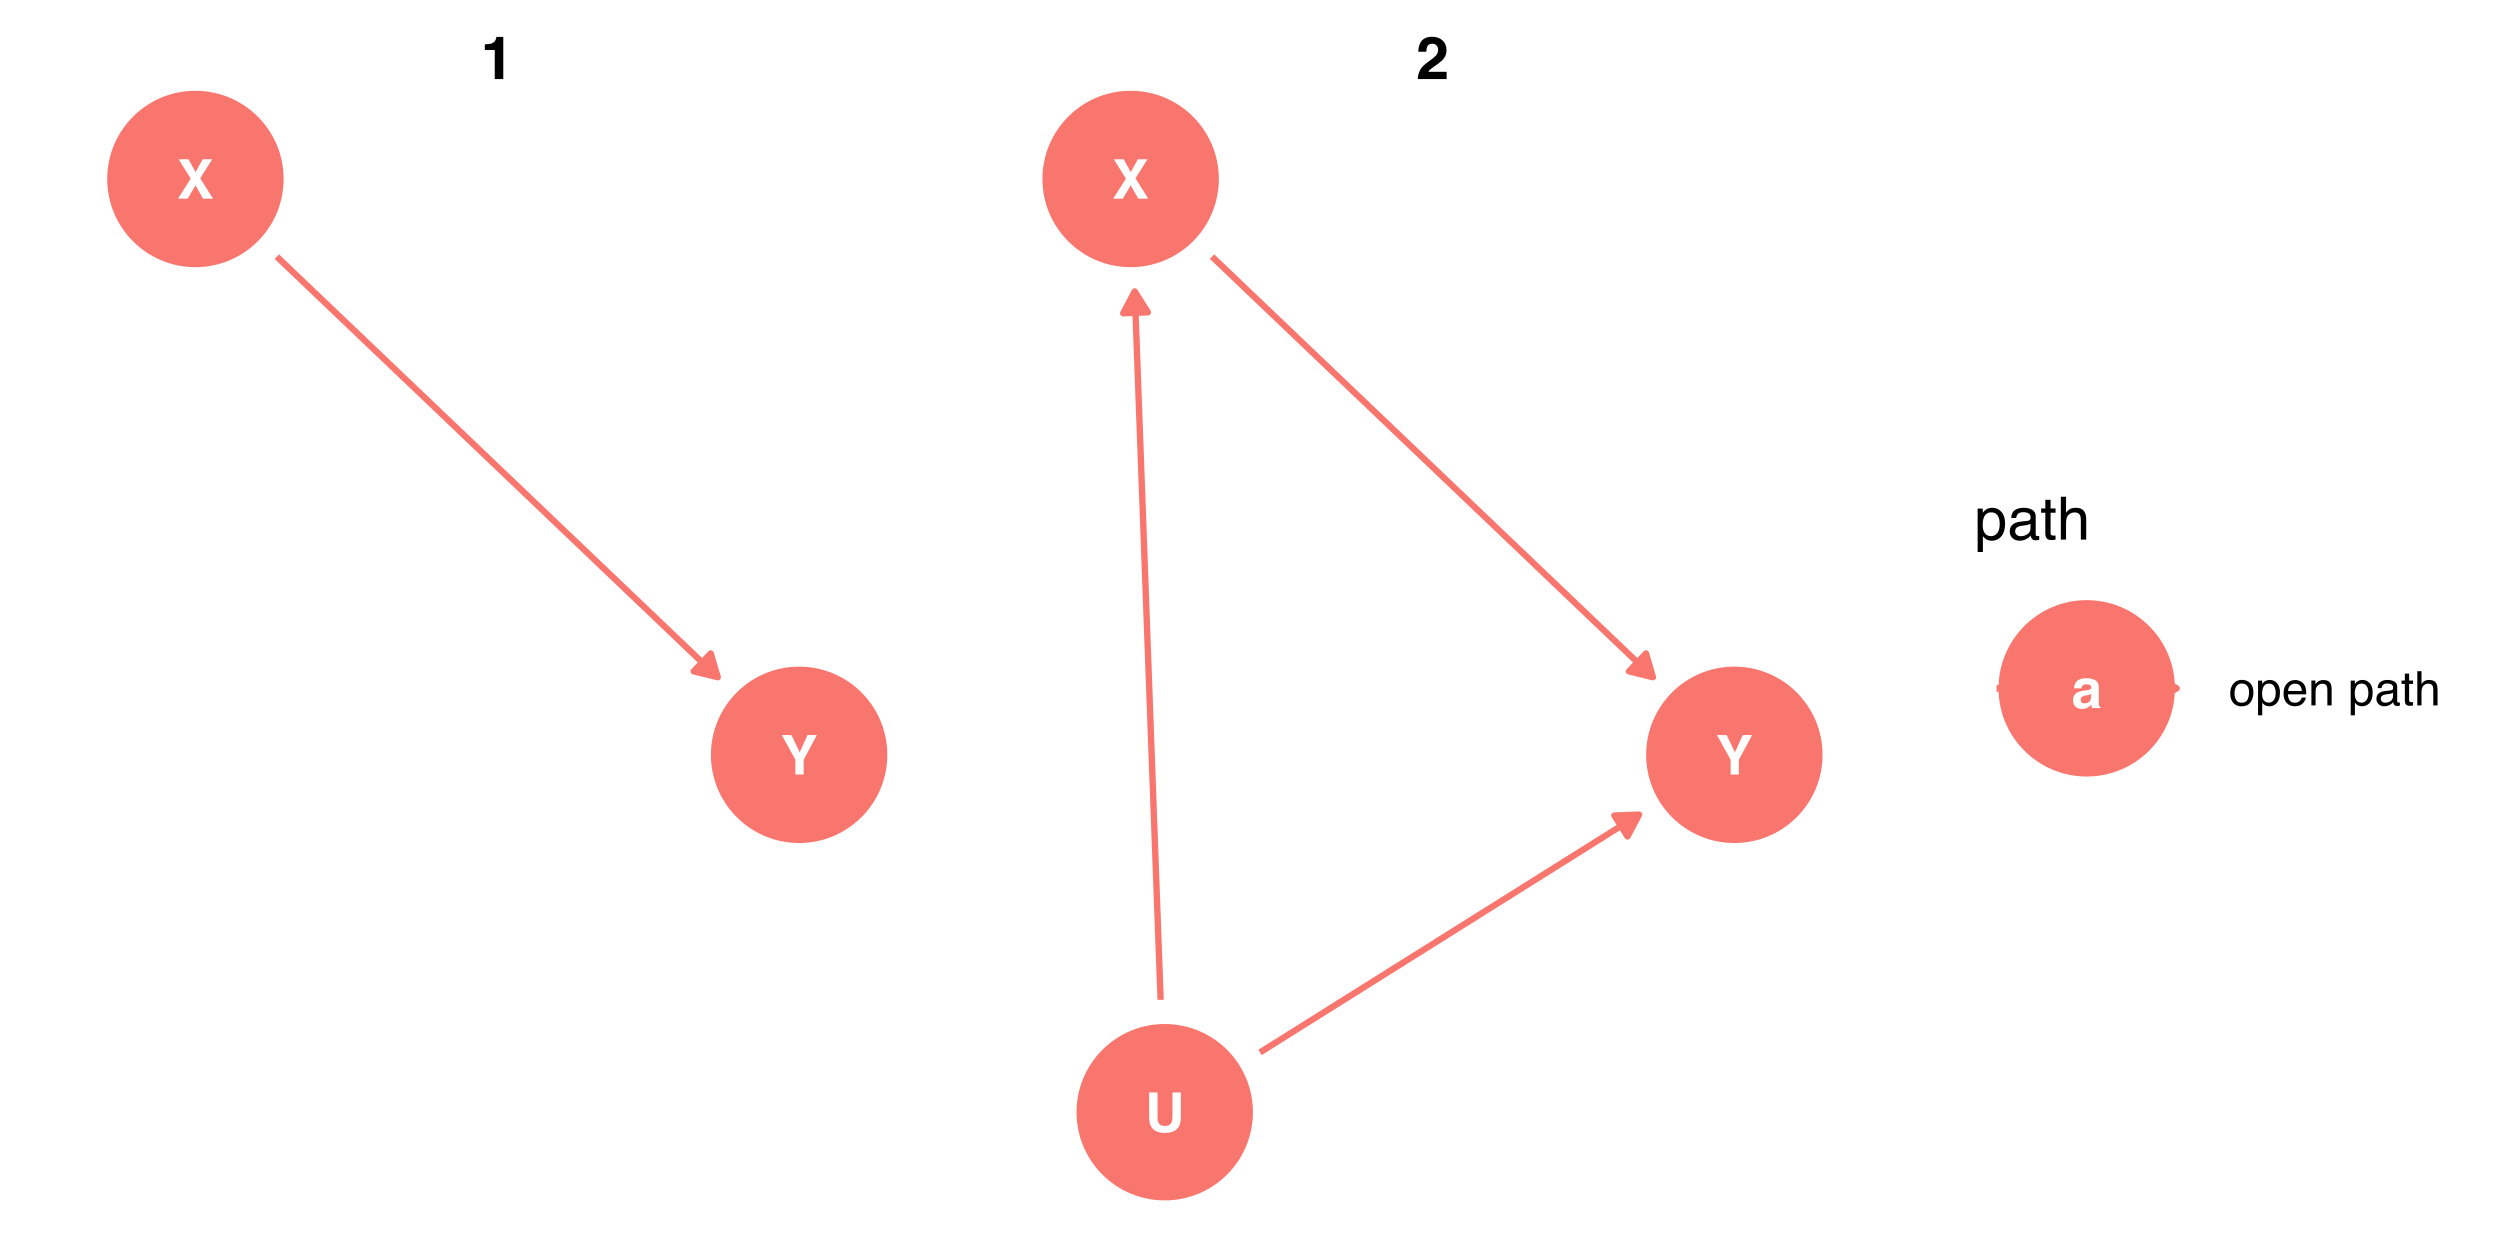
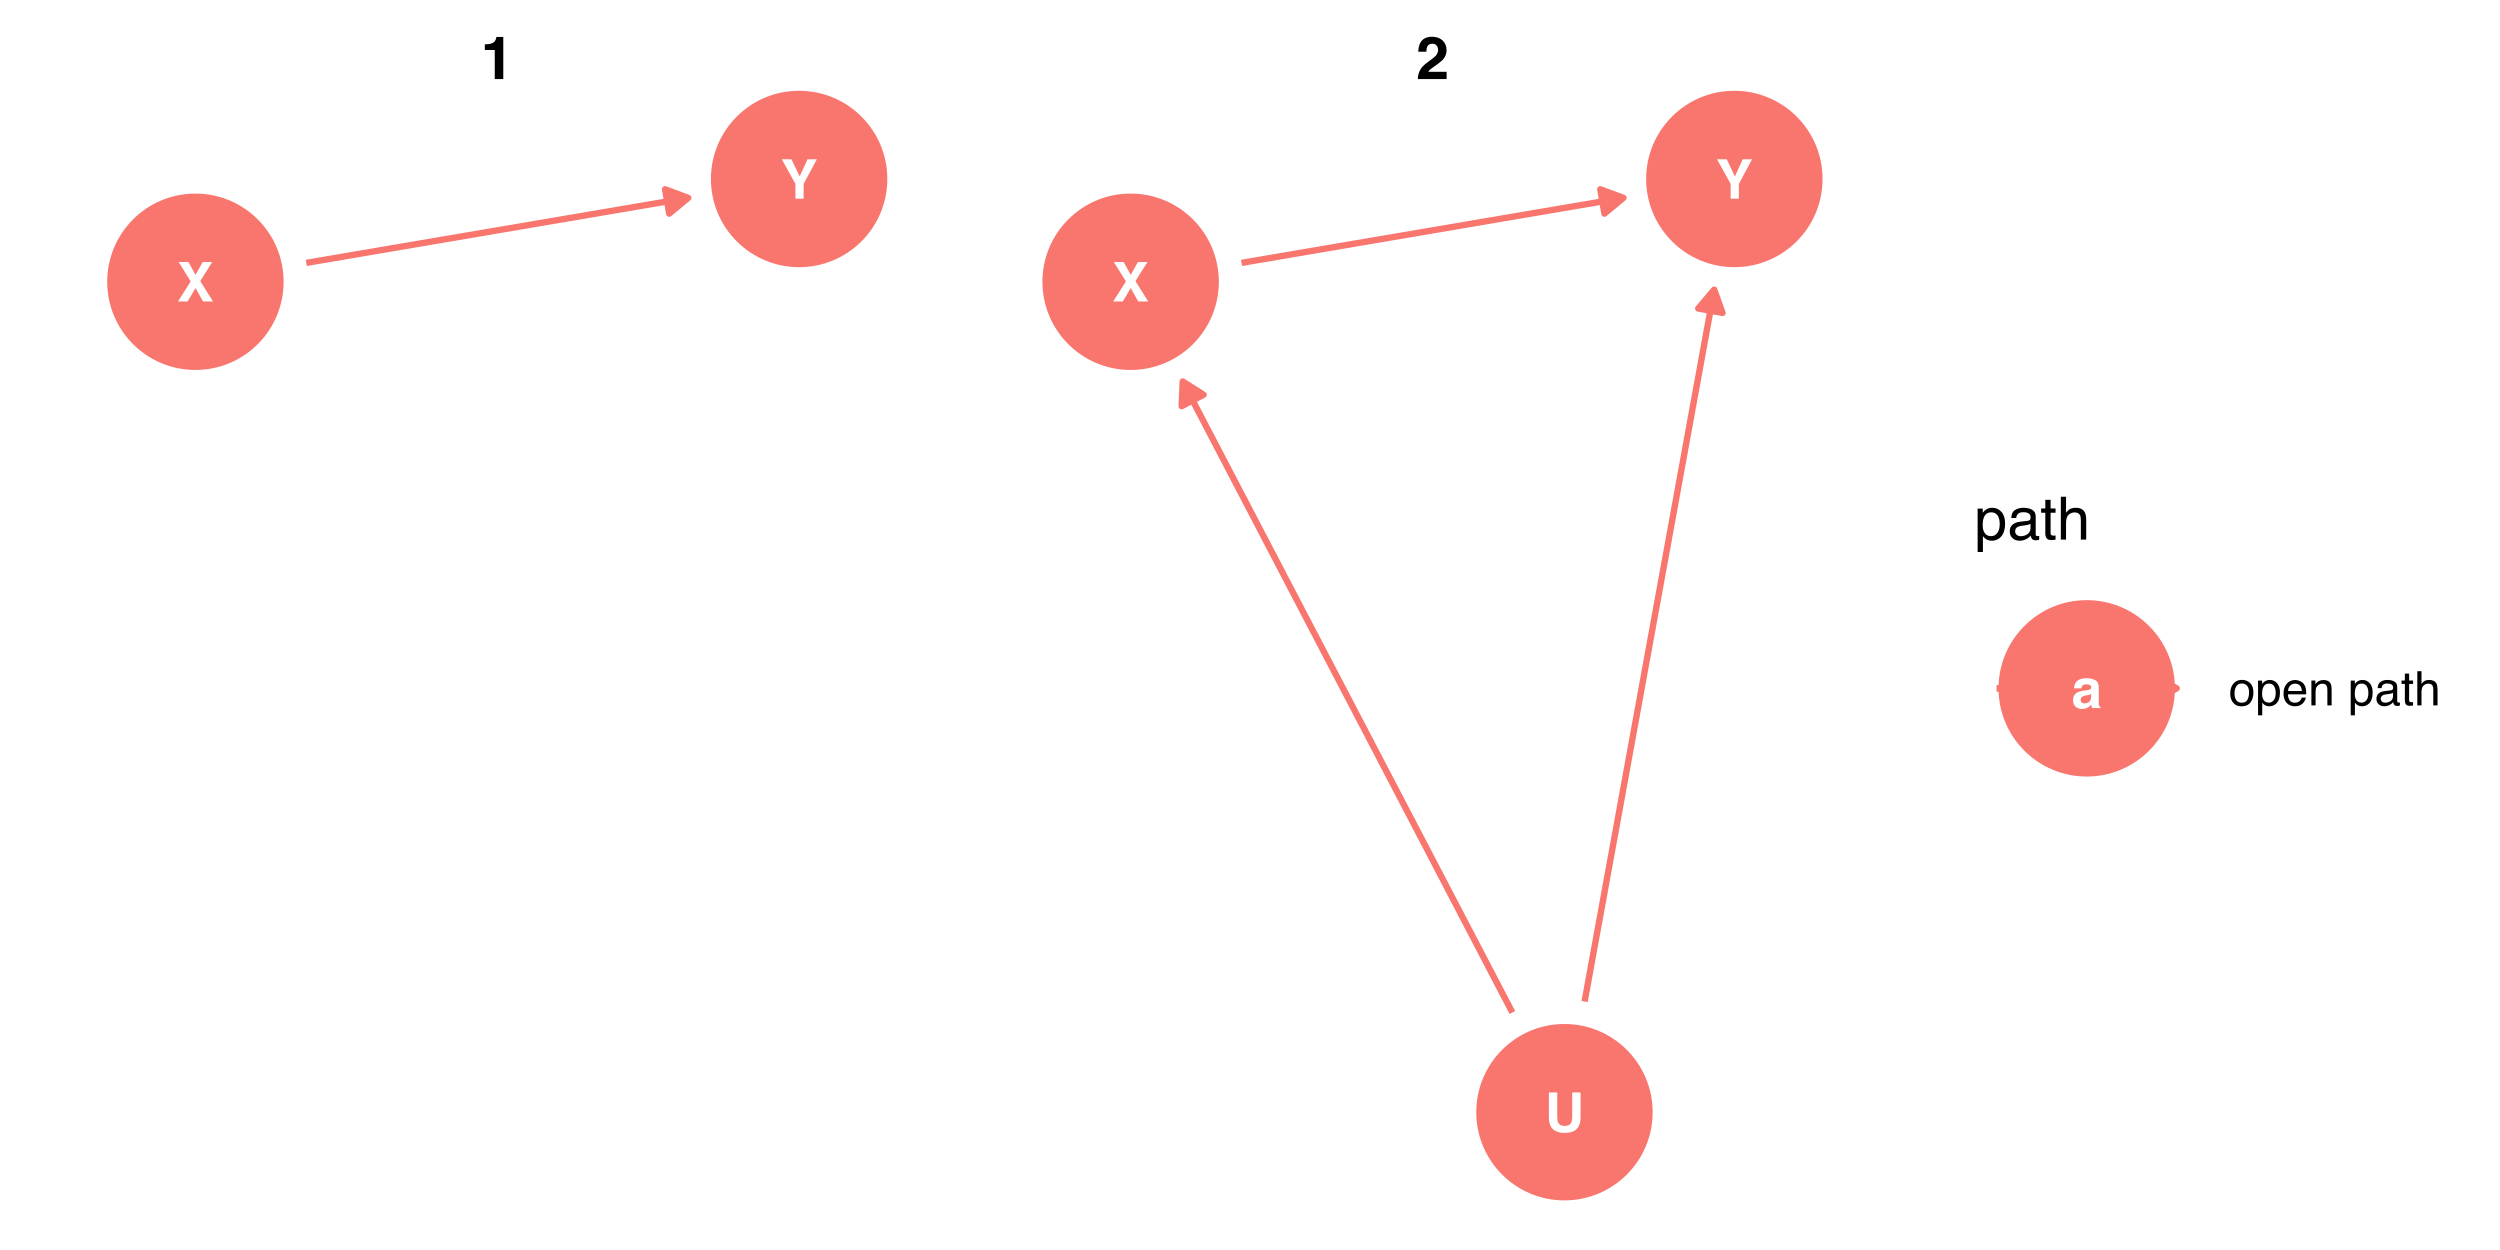
<svg xmlns="http://www.w3.org/2000/svg" xmlns:xlink="http://www.w3.org/1999/xlink" width="504pt" height="252pt" viewBox="0 0 504 252" version="1.1">
  <defs>
    <g>
      <symbol overflow="visible" id="glyph0-0">
        <path style="stroke:none;" d="M 0.828 -7.953 L 7.234 -7.953 L 7.234 0 L 0.828 0 Z M 6.234 -1 L 6.234 -6.953 L 1.828 -6.953 L 1.828 -1 Z M 6.234 -1 " />
      </symbol>
      <symbol overflow="visible" id="glyph0-1">
        <path style="stroke:none;" d="M 7.234 0 L 5.219 0 L 3.703 -2.703 L 2.109 0 L 0.172 0 L 2.734 -4.047 L 0.297 -7.953 L 2.281 -7.953 L 3.703 -5.359 L 5.156 -7.953 L 7.078 -7.953 L 4.656 -4.109 Z M 7.234 0 " />
      </symbol>
      <symbol overflow="visible" id="glyph0-2">
        <path style="stroke:none;" d="M 7.266 -7.953 L 4.594 -2.984 L 4.594 0 L 2.938 0 L 2.938 -2.984 L 0.188 -7.953 L 2.141 -7.953 L 3.797 -4.484 L 5.375 -7.953 Z M 7.266 -7.953 " />
      </symbol>
      <symbol overflow="visible" id="glyph0-3">
        <path style="stroke:none;" d="M 5.547 -3.062 L 5.547 -7.953 L 7.234 -7.953 L 7.234 -3.062 C 7.234 -2.219 7.102 -1.562 6.844 -1.094 C 6.352 -0.227 5.422 0.203 4.047 0.203 C 2.66 0.203 1.723 -0.227 1.234 -1.094 C 0.973 -1.562 0.844 -2.219 0.844 -3.062 L 0.844 -7.953 L 2.531 -7.953 L 2.531 -3.062 C 2.531 -2.52 2.594 -2.117 2.719 -1.859 C 2.926 -1.422 3.367 -1.203 4.047 -1.203 C 4.711 -1.203 5.145 -1.422 5.344 -1.859 C 5.477 -2.117 5.547 -2.52 5.547 -3.062 Z M 5.547 -3.062 " />
      </symbol>
      <symbol overflow="visible" id="glyph0-4">
        <path style="stroke:none;" d="M 0.938 -5.25 C 1.344 -5.758 2.039 -6.016 3.031 -6.016 C 3.676 -6.016 4.25 -5.891 4.75 -5.641 C 5.25 -5.379 5.5 -4.895 5.5 -4.188 L 5.5 -1.5 C 5.5 -1.312 5.5 -1.082 5.5 -0.812 C 5.52 -0.613 5.551 -0.477 5.594 -0.406 C 5.645 -0.332 5.723 -0.27 5.828 -0.219 L 5.828 0 L 4.156 0 C 4.102 -0.113 4.066 -0.223 4.047 -0.328 C 4.035 -0.43 4.023 -0.551 4.016 -0.688 C 3.797 -0.457 3.551 -0.266 3.281 -0.109 C 2.945 0.086 2.57 0.188 2.156 0.188 C 1.625 0.188 1.18 0.035 0.828 -0.266 C 0.484 -0.578 0.312 -1.008 0.312 -1.562 C 0.312 -2.289 0.594 -2.816 1.156 -3.141 C 1.457 -3.305 1.906 -3.43 2.5 -3.516 L 3.031 -3.578 C 3.312 -3.609 3.516 -3.656 3.641 -3.719 C 3.859 -3.801 3.969 -3.941 3.969 -4.141 C 3.969 -4.391 3.883 -4.555 3.719 -4.641 C 3.551 -4.734 3.305 -4.781 2.984 -4.781 C 2.617 -4.781 2.359 -4.691 2.203 -4.516 C 2.098 -4.379 2.023 -4.195 1.984 -3.969 L 0.5 -3.969 C 0.539 -4.488 0.688 -4.914 0.938 -5.25 Z M 2.078 -1.109 C 2.223 -0.992 2.398 -0.938 2.609 -0.938 C 2.941 -0.938 3.242 -1.031 3.516 -1.219 C 3.797 -1.414 3.941 -1.77 3.953 -2.281 L 3.953 -2.859 C 3.859 -2.797 3.758 -2.742 3.656 -2.703 C 3.562 -2.672 3.43 -2.641 3.266 -2.609 L 2.906 -2.547 C 2.582 -2.484 2.352 -2.41 2.219 -2.328 C 1.977 -2.191 1.859 -1.973 1.859 -1.672 C 1.859 -1.41 1.93 -1.223 2.078 -1.109 Z M 2.078 -1.109 " />
      </symbol>
      <symbol overflow="visible" id="glyph1-0">
        <path style="stroke:none;" d="M 0.906 -8.641 L 7.859 -8.641 L 7.859 0 L 0.906 0 Z M 6.781 -1.078 L 6.781 -7.562 L 1.984 -7.562 L 1.984 -1.078 Z M 6.781 -1.078 " />
      </symbol>
      <symbol overflow="visible" id="glyph1-1">
        <path style="stroke:none;" d="M 4.547 0 L 2.828 0 L 2.828 -5.859 L 0.828 -5.859 L 0.828 -7 C 1.359 -7.02 1.727 -7.055 1.938 -7.109 C 2.27 -7.18 2.547 -7.328 2.766 -7.547 C 2.91 -7.703 3.02 -7.906 3.094 -8.156 C 3.133 -8.312 3.156 -8.426 3.156 -8.5 L 4.547 -8.5 Z M 4.547 0 " />
      </symbol>
      <symbol overflow="visible" id="glyph1-2">
        <path style="stroke:none;" d="M 4.172 -6.766 C 3.973 -7.004 3.688 -7.125 3.312 -7.125 C 2.812 -7.125 2.469 -6.938 2.281 -6.562 C 2.176 -6.344 2.113 -5.992 2.094 -5.516 L 0.469 -5.516 C 0.5 -6.234 0.629 -6.816 0.859 -7.266 C 1.305 -8.109 2.098 -8.531 3.234 -8.531 C 4.129 -8.531 4.844 -8.281 5.375 -7.781 C 5.906 -7.289 6.172 -6.633 6.172 -5.812 C 6.172 -5.188 5.984 -4.629 5.609 -4.141 C 5.367 -3.816 4.969 -3.453 4.406 -3.047 L 3.734 -2.578 C 3.316 -2.285 3.031 -2.07 2.875 -1.938 C 2.719 -1.801 2.586 -1.645 2.484 -1.469 L 6.188 -1.469 L 6.188 0 L 0.375 0 C 0.395 -0.613 0.523 -1.172 0.766 -1.672 C 1.004 -2.234 1.566 -2.832 2.453 -3.469 C 3.223 -4.02 3.723 -4.414 3.953 -4.656 C 4.297 -5.02 4.469 -5.426 4.469 -5.875 C 4.469 -6.227 4.367 -6.523 4.172 -6.766 Z M 4.172 -6.766 " />
      </symbol>
      <symbol overflow="visible" id="glyph2-0">
        <path style="stroke:none;" d="M 0.391 0 L 0.391 -8.609 L 7.219 -8.609 L 7.219 0 Z M 6.141 -1.078 L 6.141 -7.531 L 1.469 -7.531 L 1.469 -1.078 Z M 6.141 -1.078 " />
      </symbol>
      <symbol overflow="visible" id="glyph2-1">
        <path style="stroke:none;" d="M 3.422 -0.703 C 3.91 -0.703 4.316 -0.91 4.641 -1.328 C 4.973 -1.742 5.141 -2.359 5.141 -3.172 C 5.141 -3.672 5.066 -4.102 4.922 -4.469 C 4.648 -5.156 4.148 -5.5 3.422 -5.5 C 2.691 -5.5 2.191 -5.133 1.922 -4.406 C 1.773 -4.02 1.703 -3.523 1.703 -2.922 C 1.703 -2.43 1.773 -2.02 1.922 -1.688 C 2.191 -1.031 2.691 -0.703 3.422 -0.703 Z M 0.688 -6.25 L 1.719 -6.25 L 1.719 -5.422 C 1.926 -5.703 2.156 -5.922 2.406 -6.078 C 2.758 -6.305 3.176 -6.422 3.656 -6.422 C 4.375 -6.422 4.977 -6.148 5.469 -5.609 C 5.969 -5.066 6.219 -4.289 6.219 -3.281 C 6.219 -1.906 5.859 -0.926 5.141 -0.344 C 4.691 0.031 4.164 0.219 3.562 0.219 C 3.094 0.219 2.695 0.113 2.375 -0.094 C 2.188 -0.219 1.977 -0.422 1.75 -0.703 L 1.75 2.5 L 0.688 2.5 Z M 0.688 -6.25 " />
      </symbol>
      <symbol overflow="visible" id="glyph2-2">
        <path style="stroke:none;" d="M 1.578 -1.672 C 1.578 -1.367 1.688 -1.129 1.906 -0.953 C 2.133 -0.773 2.398 -0.688 2.703 -0.688 C 3.078 -0.688 3.438 -0.77 3.781 -0.938 C 4.375 -1.227 4.672 -1.695 4.672 -2.344 L 4.672 -3.188 C 4.535 -3.113 4.363 -3.047 4.156 -2.984 C 3.957 -2.93 3.758 -2.895 3.562 -2.875 L 2.938 -2.797 C 2.551 -2.742 2.258 -2.66 2.062 -2.547 C 1.738 -2.367 1.578 -2.078 1.578 -1.672 Z M 4.141 -3.797 C 4.379 -3.828 4.539 -3.93 4.625 -4.109 C 4.664 -4.203 4.688 -4.336 4.688 -4.516 C 4.688 -4.867 4.555 -5.125 4.297 -5.281 C 4.047 -5.445 3.688 -5.531 3.219 -5.531 C 2.664 -5.531 2.273 -5.383 2.047 -5.094 C 1.91 -4.926 1.82 -4.68 1.781 -4.359 L 0.797 -4.359 C 0.816 -5.129 1.066 -5.664 1.547 -5.969 C 2.035 -6.27 2.598 -6.422 3.234 -6.422 C 3.973 -6.422 4.57 -6.281 5.031 -6 C 5.488 -5.719 5.719 -5.281 5.719 -4.688 L 5.719 -1.078 C 5.719 -0.973 5.738 -0.883 5.781 -0.812 C 5.832 -0.75 5.93 -0.719 6.078 -0.719 C 6.117 -0.719 6.164 -0.719 6.219 -0.719 C 6.281 -0.727 6.348 -0.738 6.422 -0.75 L 6.422 0.031 C 6.254 0.07 6.125 0.098 6.031 0.109 C 5.945 0.129 5.832 0.141 5.688 0.141 C 5.32 0.141 5.062 0.008 4.906 -0.25 C 4.812 -0.383 4.75 -0.578 4.719 -0.828 C 4.5 -0.547 4.188 -0.301 3.781 -0.094 C 3.383 0.113 2.945 0.219 2.469 0.219 C 1.883 0.219 1.406 0.039 1.031 -0.312 C 0.664 -0.664 0.484 -1.109 0.484 -1.641 C 0.484 -2.223 0.664 -2.676 1.031 -3 C 1.395 -3.32 1.867 -3.52 2.453 -3.594 Z M 3.266 -6.422 Z M 3.266 -6.422 " />
      </symbol>
      <symbol overflow="visible" id="glyph2-3">
        <path style="stroke:none;" d="M 0.984 -8.031 L 2.047 -8.031 L 2.047 -6.281 L 3.047 -6.281 L 3.047 -5.422 L 2.047 -5.422 L 2.047 -1.312 C 2.047 -1.094 2.125 -0.945 2.281 -0.875 C 2.352 -0.832 2.488 -0.812 2.688 -0.812 C 2.738 -0.812 2.789 -0.812 2.844 -0.812 C 2.906 -0.82 2.973 -0.828 3.047 -0.828 L 3.047 0 C 2.93 0.031 2.805 0.051 2.672 0.062 C 2.547 0.082 2.406 0.094 2.25 0.094 C 1.758 0.094 1.426 -0.031 1.25 -0.281 C 1.07 -0.531 0.984 -0.859 0.984 -1.266 L 0.984 -5.422 L 0.141 -5.422 L 0.141 -6.281 L 0.984 -6.281 Z M 0.984 -8.031 " />
      </symbol>
      <symbol overflow="visible" id="glyph2-4">
        <path style="stroke:none;" d="M 0.781 -8.641 L 1.828 -8.641 L 1.828 -5.422 C 2.078 -5.742 2.301 -5.969 2.5 -6.094 C 2.844 -6.312 3.27 -6.422 3.781 -6.422 C 4.688 -6.422 5.301 -6.102 5.625 -5.469 C 5.801 -5.125 5.891 -4.645 5.891 -4.031 L 5.891 0 L 4.812 0 L 4.812 -3.953 C 4.812 -4.41 4.75 -4.75 4.625 -4.969 C 4.438 -5.312 4.078 -5.484 3.547 -5.484 C 3.109 -5.484 2.711 -5.332 2.359 -5.031 C 2.004 -4.727 1.828 -4.16 1.828 -3.328 L 1.828 0 L 0.781 0 Z M 0.781 -8.641 " />
      </symbol>
      <symbol overflow="visible" id="glyph3-0">
        <path style="stroke:none;" d="M 0.312 0 L 0.312 -6.875 L 5.766 -6.875 L 5.766 0 Z M 4.906 -0.859 L 4.906 -6.016 L 1.172 -6.016 L 1.172 -0.859 Z M 4.906 -0.859 " />
      </symbol>
      <symbol overflow="visible" id="glyph3-1">
        <path style="stroke:none;" d="M 2.609 -0.547 C 3.172 -0.547 3.555 -0.754 3.766 -1.172 C 3.973 -1.598 4.078 -2.07 4.078 -2.594 C 4.078 -3.062 4 -3.441 3.844 -3.734 C 3.602 -4.191 3.195 -4.422 2.625 -4.422 C 2.102 -4.422 1.723 -4.223 1.484 -3.828 C 1.254 -3.441 1.141 -2.969 1.141 -2.406 C 1.141 -1.875 1.254 -1.43 1.484 -1.078 C 1.723 -0.723 2.098 -0.547 2.609 -0.547 Z M 2.641 -5.156 C 3.285 -5.156 3.832 -4.941 4.281 -4.516 C 4.727 -4.086 4.953 -3.453 4.953 -2.609 C 4.953 -1.805 4.754 -1.141 4.359 -0.609 C 3.961 -0.078 3.352 0.188 2.531 0.188 C 1.844 0.188 1.297 -0.047 0.891 -0.516 C 0.484 -0.984 0.281 -1.613 0.281 -2.406 C 0.281 -3.238 0.492 -3.906 0.922 -4.406 C 1.348 -4.906 1.922 -5.156 2.641 -5.156 Z M 2.609 -5.141 Z M 2.609 -5.141 " />
      </symbol>
      <symbol overflow="visible" id="glyph3-2">
        <path style="stroke:none;" d="M 2.734 -0.562 C 3.129 -0.562 3.457 -0.727 3.719 -1.062 C 3.977 -1.395 4.109 -1.883 4.109 -2.531 C 4.109 -2.938 4.051 -3.281 3.938 -3.562 C 3.719 -4.125 3.316 -4.406 2.734 -4.406 C 2.148 -4.406 1.75 -4.109 1.531 -3.516 C 1.414 -3.203 1.359 -2.805 1.359 -2.328 C 1.359 -1.941 1.414 -1.613 1.531 -1.344 C 1.75 -0.82 2.148 -0.562 2.734 -0.562 Z M 0.547 -5 L 1.375 -5 L 1.375 -4.328 C 1.539 -4.555 1.723 -4.734 1.922 -4.859 C 2.211 -5.047 2.547 -5.141 2.922 -5.141 C 3.492 -5.141 3.977 -4.922 4.375 -4.484 C 4.77 -4.047 4.969 -3.426 4.969 -2.625 C 4.969 -1.531 4.68 -0.75 4.109 -0.281 C 3.742 0.02 3.32 0.172 2.844 0.172 C 2.469 0.172 2.148 0.086 1.891 -0.078 C 1.742 -0.172 1.578 -0.332 1.391 -0.562 L 1.391 2 L 0.547 2 Z M 0.547 -5 " />
      </symbol>
      <symbol overflow="visible" id="glyph3-3">
        <path style="stroke:none;" d="M 2.703 -5.125 C 3.055 -5.125 3.398 -5.039 3.734 -4.875 C 4.078 -4.707 4.332 -4.492 4.5 -4.234 C 4.676 -3.973 4.789 -3.676 4.844 -3.344 C 4.895 -3.113 4.922 -2.742 4.922 -2.234 L 1.234 -2.234 C 1.254 -1.723 1.375 -1.312 1.594 -1 C 1.82 -0.695 2.172 -0.547 2.641 -0.547 C 3.086 -0.547 3.441 -0.691 3.703 -0.984 C 3.848 -1.148 3.953 -1.348 4.016 -1.578 L 4.844 -1.578 C 4.82 -1.391 4.75 -1.18 4.625 -0.953 C 4.508 -0.734 4.375 -0.551 4.219 -0.406 C 3.957 -0.156 3.641 0.016 3.266 0.109 C 3.055 0.148 2.828 0.172 2.578 0.172 C 1.953 0.172 1.422 -0.051 0.984 -0.5 C 0.555 -0.957 0.344 -1.594 0.344 -2.406 C 0.344 -3.219 0.562 -3.875 1 -4.375 C 1.438 -4.875 2.004 -5.125 2.703 -5.125 Z M 4.047 -2.906 C 4.016 -3.27 3.938 -3.562 3.812 -3.781 C 3.582 -4.188 3.195 -4.391 2.656 -4.391 C 2.27 -4.391 1.941 -4.25 1.672 -3.969 C 1.41 -3.695 1.273 -3.344 1.266 -2.906 Z M 2.625 -5.141 Z M 2.625 -5.141 " />
      </symbol>
      <symbol overflow="visible" id="glyph3-4">
        <path style="stroke:none;" d="M 0.625 -5.016 L 1.422 -5.016 L 1.422 -4.312 C 1.66 -4.602 1.91 -4.812 2.172 -4.938 C 2.441 -5.062 2.738 -5.125 3.062 -5.125 C 3.77 -5.125 4.25 -4.879 4.5 -4.391 C 4.633 -4.117 4.703 -3.727 4.703 -3.219 L 4.703 0 L 3.844 0 L 3.844 -3.156 C 3.844 -3.469 3.801 -3.719 3.719 -3.906 C 3.562 -4.219 3.289 -4.375 2.906 -4.375 C 2.695 -4.375 2.531 -4.352 2.406 -4.312 C 2.176 -4.238 1.973 -4.098 1.797 -3.891 C 1.66 -3.734 1.57 -3.566 1.531 -3.391 C 1.488 -3.211 1.469 -2.957 1.469 -2.625 L 1.469 0 L 0.625 0 Z M 2.594 -5.141 Z M 2.594 -5.141 " />
      </symbol>
      <symbol overflow="visible" id="glyph3-5">
        <path style="stroke:none;" d="" />
      </symbol>
      <symbol overflow="visible" id="glyph3-6">
        <path style="stroke:none;" d="M 1.266 -1.328 C 1.266 -1.086 1.352 -0.895 1.531 -0.75 C 1.707 -0.613 1.922 -0.547 2.172 -0.547 C 2.461 -0.547 2.75 -0.613 3.031 -0.75 C 3.5 -0.977 3.734 -1.352 3.734 -1.875 L 3.734 -2.547 C 3.629 -2.484 3.492 -2.43 3.328 -2.391 C 3.172 -2.348 3.016 -2.316 2.859 -2.297 L 2.344 -2.234 C 2.039 -2.191 1.812 -2.125 1.656 -2.031 C 1.395 -1.883 1.266 -1.648 1.266 -1.328 Z M 3.312 -3.047 C 3.5 -3.066 3.629 -3.145 3.703 -3.281 C 3.734 -3.352 3.75 -3.461 3.75 -3.609 C 3.75 -3.891 3.645 -4.094 3.438 -4.219 C 3.238 -4.352 2.945 -4.422 2.562 -4.422 C 2.125 -4.422 1.812 -4.305 1.625 -4.078 C 1.52 -3.941 1.453 -3.742 1.422 -3.484 L 0.641 -3.484 C 0.66 -4.098 0.863 -4.523 1.25 -4.766 C 1.633 -5.016 2.078 -5.141 2.578 -5.141 C 3.172 -5.141 3.656 -5.023 4.031 -4.797 C 4.395 -4.578 4.578 -4.227 4.578 -3.75 L 4.578 -0.859 C 4.578 -0.773 4.594 -0.707 4.625 -0.656 C 4.664 -0.602 4.742 -0.578 4.859 -0.578 C 4.891 -0.578 4.926 -0.578 4.969 -0.578 C 5.02 -0.578 5.07 -0.582 5.125 -0.594 L 5.125 0.016 C 5 0.055 4.898 0.082 4.828 0.094 C 4.766 0.102 4.672 0.109 4.547 0.109 C 4.254 0.109 4.047 0.004 3.922 -0.203 C 3.848 -0.305 3.797 -0.461 3.766 -0.672 C 3.598 -0.441 3.352 -0.242 3.031 -0.078 C 2.707 0.086 2.352 0.172 1.969 0.172 C 1.5 0.172 1.117 0.031 0.828 -0.25 C 0.535 -0.531 0.391 -0.883 0.391 -1.312 C 0.391 -1.781 0.531 -2.141 0.812 -2.391 C 1.102 -2.648 1.488 -2.812 1.969 -2.875 Z M 2.609 -5.141 Z M 2.609 -5.141 " />
      </symbol>
      <symbol overflow="visible" id="glyph3-7">
        <path style="stroke:none;" d="M 0.781 -6.422 L 1.641 -6.422 L 1.641 -5.016 L 2.438 -5.016 L 2.438 -4.328 L 1.641 -4.328 L 1.641 -1.047 C 1.641 -0.879 1.695 -0.766 1.812 -0.703 C 1.883 -0.672 1.992 -0.656 2.141 -0.656 C 2.18 -0.656 2.223 -0.656 2.266 -0.656 C 2.316 -0.656 2.375 -0.66 2.438 -0.672 L 2.438 0 C 2.344 0.031 2.242 0.051 2.141 0.062 C 2.035 0.07 1.922 0.078 1.797 0.078 C 1.398 0.078 1.129 -0.02 0.984 -0.219 C 0.848 -0.426 0.781 -0.688 0.781 -1 L 0.781 -4.328 L 0.109 -4.328 L 0.109 -5.016 L 0.781 -5.016 Z M 0.781 -6.422 " />
      </symbol>
      <symbol overflow="visible" id="glyph3-8">
        <path style="stroke:none;" d="M 0.625 -6.906 L 1.469 -6.906 L 1.469 -4.344 C 1.664 -4.594 1.844 -4.77 2 -4.875 C 2.27 -5.051 2.609 -5.141 3.016 -5.141 C 3.742 -5.141 4.238 -4.883 4.5 -4.375 C 4.633 -4.094 4.703 -3.707 4.703 -3.219 L 4.703 0 L 3.844 0 L 3.844 -3.156 C 3.844 -3.531 3.797 -3.801 3.703 -3.969 C 3.547 -4.25 3.258 -4.391 2.844 -4.391 C 2.488 -4.391 2.172 -4.266 1.891 -4.016 C 1.609 -3.773 1.469 -3.32 1.469 -2.656 L 1.469 0 L 0.625 0 Z M 0.625 -6.906 " />
      </symbol>
    </g>
  </defs>
  <g id="surface114">
    <rect x="0" y="0" width="504" height="252" style="fill:rgb(100%,100%,100%);fill-opacity:1;stroke:none;" />
-     <path style="fill:none;stroke-width:1.28;stroke-linecap:butt;stroke-linejoin:round;stroke:rgb(97.255%,46.275%,42.745%);stroke-opacity:1;stroke-miterlimit:1;" d="M 55.805 51.734 L 56.605 52.5 L 57.836 53.672 L 59.062 54.844 L 61.523 57.188 L 62.754 58.363 L 63.98 59.535 L 66.441 61.879 L 67.668 63.051 L 68.898 64.227 L 71.359 66.57 L 72.586 67.742 L 73.816 68.914 L 75.047 70.09 L 76.277 71.262 L 77.504 72.434 L 79.965 74.777 L 81.191 75.953 L 84.883 79.469 L 86.109 80.641 L 87.34 81.812 L 88.57 82.988 L 89.797 84.16 L 93.488 87.676 L 94.715 88.852 L 98.406 92.367 L 99.633 93.539 L 100.863 94.715 L 102.094 95.887 L 103.32 97.059 L 107.012 100.574 L 108.238 101.75 L 110.699 104.094 L 111.926 105.266 L 113.156 106.438 L 114.387 107.613 L 115.617 108.785 L 116.844 109.957 L 119.305 112.301 L 120.535 113.477 L 121.762 114.648 L 124.223 116.992 L 125.449 118.164 L 126.68 119.34 L 129.141 121.684 L 130.367 122.855 L 132.828 125.199 L 134.059 126.375 L 135.285 127.547 L 137.746 129.891 L 138.973 131.062 L 140.203 132.238 L 142.664 134.582 L 143.891 135.754 L 144.695 136.52 " />
-     <path style="fill-rule:nonzero;fill:rgb(97.255%,46.275%,42.745%);fill-opacity:1;stroke-width:1.28;stroke-linecap:butt;stroke-linejoin:round;stroke:rgb(97.255%,46.275%,42.745%);stroke-opacity:1;stroke-miterlimit:1;" d="M 139.852 135.344 L 144.695 136.52 L 143.289 131.738 Z M 139.852 135.344 " />
-     <path style="fill-rule:nonzero;fill:rgb(97.255%,46.275%,42.745%);fill-opacity:1;stroke-width:0.709;stroke-linecap:round;stroke-linejoin:round;stroke:rgb(97.255%,46.275%,42.745%);stroke-opacity:1;stroke-miterlimit:10;" d="M 56.82 36.082 C 56.82 45.707 49.02 53.508 39.395 53.508 C 29.77 53.508 21.969 45.707 21.969 36.082 C 21.969 26.457 29.77 18.656 39.395 18.656 C 49.02 18.656 56.82 26.457 56.82 36.082 " />
-     <path style="fill-rule:nonzero;fill:rgb(97.255%,46.275%,42.745%);fill-opacity:1;stroke-width:0.709;stroke-linecap:round;stroke-linejoin:round;stroke:rgb(97.255%,46.275%,42.745%);stroke-opacity:1;stroke-miterlimit:10;" d="M 178.527 152.172 C 178.527 161.797 170.727 169.598 161.102 169.598 C 151.48 169.598 143.676 161.797 143.676 152.172 C 143.676 142.547 151.48 134.746 161.102 134.746 C 170.727 134.746 178.527 142.547 178.527 152.172 " />
+     <path style="fill:none;stroke-width:1.28;stroke-linecap:butt;stroke-linejoin:round;stroke:rgb(97.255%,46.275%,42.745%);stroke-opacity:1;stroke-miterlimit:1;" d="M 61.75 53 L 62.754 52.828 L 63.98 52.617 L 65.211 52.41 L 66.441 52.199 L 67.668 51.992 L 68.898 51.781 L 70.129 51.574 L 71.359 51.363 L 72.586 51.152 L 73.816 50.945 L 75.047 50.734 L 76.277 50.527 L 77.504 50.316 L 78.734 50.105 L 79.965 49.898 L 81.191 49.688 L 82.422 49.48 L 84.883 49.059 L 86.109 48.852 L 87.34 48.641 L 88.57 48.434 L 89.797 48.223 L 91.027 48.016 L 93.488 47.594 L 94.715 47.387 L 95.945 47.176 L 97.176 46.969 L 98.406 46.758 L 99.633 46.547 L 100.863 46.34 L 102.094 46.129 L 103.32 45.922 L 104.551 45.711 L 105.781 45.504 L 107.012 45.293 L 108.238 45.082 L 109.469 44.875 L 110.699 44.664 L 111.926 44.457 L 114.387 44.035 L 115.617 43.828 L 116.844 43.617 L 118.074 43.41 L 120.535 42.988 L 121.762 42.781 L 122.992 42.57 L 124.223 42.363 L 125.449 42.152 L 126.68 41.945 L 129.141 41.523 L 130.367 41.316 L 131.598 41.105 L 132.828 40.898 L 134.059 40.688 L 135.285 40.477 L 136.516 40.27 L 137.746 40.059 L 138.746 39.891 " />
+     <path style="fill-rule:nonzero;fill:rgb(97.255%,46.275%,42.745%);fill-opacity:1;stroke-width:1.28;stroke-linecap:butt;stroke-linejoin:round;stroke:rgb(97.255%,46.275%,42.745%);stroke-opacity:1;stroke-miterlimit:1;" d="M 134.914 43.066 L 138.746 39.891 L 134.078 38.156 Z M 134.914 43.066 " />
+     <path style="fill-rule:nonzero;fill:rgb(97.255%,46.275%,42.745%);fill-opacity:1;stroke-width:0.709;stroke-linecap:round;stroke-linejoin:round;stroke:rgb(97.255%,46.275%,42.745%);stroke-opacity:1;stroke-miterlimit:10;" d="M 56.82 56.805 C 56.82 66.43 49.02 74.23 39.395 74.23 C 29.77 74.23 21.969 66.43 21.969 56.805 C 21.969 47.18 29.77 39.379 39.395 39.379 C 49.02 39.379 56.82 47.18 56.82 56.805 " />
+     <path style="fill-rule:nonzero;fill:rgb(97.255%,46.275%,42.745%);fill-opacity:1;stroke-width:0.709;stroke-linecap:round;stroke-linejoin:round;stroke:rgb(97.255%,46.275%,42.745%);stroke-opacity:1;stroke-miterlimit:10;" d="M 178.527 36.082 C 178.527 45.707 170.727 53.508 161.102 53.508 C 151.48 53.508 143.676 45.707 143.676 36.082 C 143.676 26.457 151.48 18.656 161.102 18.656 C 170.727 18.656 178.527 26.457 178.527 36.082 " />
    <g style="fill:rgb(100%,100%,100%);fill-opacity:1;">
-       <use xlink:href="#glyph0-1" x="35.711" y="40.055" />
+       <use xlink:href="#glyph0-1" x="35.711" y="60.777" />
    </g>
    <g style="fill:rgb(100%,100%,100%);fill-opacity:1;">
-       <use xlink:href="#glyph0-2" x="157.418" y="156.145" />
+       <use xlink:href="#glyph0-2" x="157.418" y="40.055" />
    </g>
-     <path style="fill:none;stroke-width:1.28;stroke-linecap:butt;stroke-linejoin:round;stroke:rgb(97.255%,46.275%,42.745%);stroke-opacity:1;stroke-miterlimit:1;" d="M 233.98 201.559 L 233.977 201.414 L 233.906 199.516 L 233.836 197.613 L 233.766 195.715 L 233.699 193.812 L 233.629 191.914 L 233.559 190.012 L 233.488 188.113 L 233.422 186.211 L 233.352 184.312 L 233.281 182.41 L 233.211 180.512 L 233.141 178.609 L 233.074 176.711 L 233.004 174.809 L 232.934 172.91 L 232.863 171.008 L 232.797 169.109 L 232.727 167.207 L 232.656 165.309 L 232.586 163.406 L 232.52 161.508 L 232.449 159.605 L 232.379 157.707 L 232.309 155.805 L 232.238 153.906 L 232.172 152.004 L 232.102 150.105 L 232.031 148.203 L 231.961 146.305 L 231.895 144.402 L 231.824 142.504 L 231.754 140.602 L 231.684 138.703 L 231.613 136.801 L 231.547 134.902 L 231.477 133 L 231.406 131.102 L 231.336 129.199 L 231.27 127.301 L 231.199 125.398 L 231.129 123.5 L 231.059 121.598 L 230.988 119.699 L 230.922 117.797 L 230.852 115.898 L 230.781 113.996 L 230.711 112.098 L 230.645 110.195 L 230.574 108.297 L 230.504 106.395 L 230.434 104.496 L 230.367 102.594 L 230.297 100.695 L 230.227 98.793 L 230.156 96.895 L 230.086 94.992 L 230.02 93.094 L 229.949 91.191 L 229.809 87.395 L 229.742 85.492 L 229.672 83.594 L 229.602 81.691 L 229.531 79.793 L 229.461 77.891 L 229.395 75.992 L 229.324 74.09 L 229.254 72.191 L 229.184 70.289 L 229.117 68.391 L 229.047 66.488 L 228.977 64.59 L 228.906 62.688 L 228.84 60.789 L 228.77 58.887 L 228.762 58.746 " />
-     <path style="fill-rule:nonzero;fill:rgb(97.255%,46.275%,42.745%);fill-opacity:1;stroke-width:1.28;stroke-linecap:butt;stroke-linejoin:round;stroke:rgb(97.255%,46.275%,42.745%);stroke-opacity:1;stroke-miterlimit:1;" d="M 231.41 62.965 L 228.762 58.746 L 226.434 63.145 Z M 231.41 62.965 " />
-     <path style="fill:none;stroke-width:1.28;stroke-linecap:butt;stroke-linejoin:round;stroke:rgb(97.255%,46.275%,42.745%);stroke-opacity:1;stroke-miterlimit:1;" d="M 254.02 212.168 L 254.527 211.848 L 255.688 211.121 L 256.848 210.391 L 260.328 208.211 L 261.488 207.48 L 263.809 206.027 L 264.969 205.297 L 267.289 203.844 L 268.449 203.113 L 269.609 202.387 L 270.766 201.66 L 271.926 200.93 L 275.406 198.75 L 276.566 198.02 L 278.887 196.566 L 280.047 195.836 L 282.367 194.383 L 283.527 193.652 L 285.848 192.199 L 287.008 191.469 L 290.488 189.289 L 291.648 188.559 L 292.809 187.832 L 293.965 187.105 L 295.125 186.375 L 297.445 184.922 L 298.605 184.191 L 300.926 182.738 L 302.086 182.008 L 305.566 179.828 L 306.727 179.098 L 309.047 177.645 L 310.207 176.914 L 312.527 175.461 L 313.688 174.73 L 316.008 173.277 L 317.164 172.547 L 320.645 170.367 L 321.805 169.637 L 324.125 168.184 L 325.285 167.453 L 327.605 166 L 328.766 165.27 L 329.926 164.543 L 330.438 164.223 " />
-     <path style="fill-rule:nonzero;fill:rgb(97.255%,46.275%,42.745%);fill-opacity:1;stroke-width:1.28;stroke-linecap:butt;stroke-linejoin:round;stroke:rgb(97.255%,46.275%,42.745%);stroke-opacity:1;stroke-miterlimit:1;" d="M 328.105 168.625 L 330.438 164.223 L 325.457 164.406 Z M 328.105 168.625 " />
-     <path style="fill:none;stroke-width:1.28;stroke-linecap:butt;stroke-linejoin:round;stroke:rgb(97.255%,46.275%,42.745%);stroke-opacity:1;stroke-miterlimit:1;" d="M 244.344 51.734 L 245.148 52.5 L 246.375 53.672 L 250.066 57.188 L 251.293 58.363 L 253.754 60.707 L 254.98 61.879 L 256.211 63.051 L 257.441 64.227 L 258.672 65.398 L 259.898 66.57 L 262.359 68.914 L 263.586 70.09 L 267.277 73.605 L 268.504 74.777 L 269.734 75.953 L 272.195 78.297 L 273.422 79.469 L 275.883 81.812 L 277.109 82.988 L 280.801 86.504 L 282.027 87.676 L 283.258 88.852 L 284.488 90.023 L 285.715 91.195 L 288.176 93.539 L 289.406 94.715 L 290.633 95.887 L 294.324 99.402 L 295.551 100.574 L 296.781 101.75 L 298.012 102.922 L 299.238 104.094 L 301.699 106.438 L 302.93 107.613 L 304.156 108.785 L 307.848 112.301 L 309.074 113.477 L 311.535 115.82 L 312.762 116.992 L 313.992 118.164 L 315.223 119.34 L 316.453 120.512 L 317.68 121.684 L 320.141 124.027 L 321.367 125.199 L 322.598 126.375 L 325.059 128.719 L 326.285 129.891 L 327.516 131.062 L 328.746 132.238 L 329.977 133.41 L 331.203 134.582 L 332.434 135.754 L 333.234 136.52 " />
-     <path style="fill-rule:nonzero;fill:rgb(97.255%,46.275%,42.745%);fill-opacity:1;stroke-width:1.28;stroke-linecap:butt;stroke-linejoin:round;stroke:rgb(97.255%,46.275%,42.745%);stroke-opacity:1;stroke-miterlimit:1;" d="M 328.395 135.344 L 333.234 136.52 L 331.832 131.738 Z M 328.395 135.344 " />
-     <path style="fill-rule:nonzero;fill:rgb(97.255%,46.275%,42.745%);fill-opacity:1;stroke-width:0.709;stroke-linecap:round;stroke-linejoin:round;stroke:rgb(97.255%,46.275%,42.745%);stroke-opacity:1;stroke-miterlimit:10;" d="M 252.234 224.219 C 252.234 233.844 244.434 241.645 234.809 241.645 C 225.184 241.645 217.383 233.844 217.383 224.219 C 217.383 214.598 225.184 206.793 234.809 206.793 C 244.434 206.793 252.234 214.598 252.234 224.219 " />
-     <path style="fill-rule:nonzero;fill:rgb(97.255%,46.275%,42.745%);fill-opacity:1;stroke-width:0.709;stroke-linecap:round;stroke-linejoin:round;stroke:rgb(97.255%,46.275%,42.745%);stroke-opacity:1;stroke-miterlimit:10;" d="M 367.07 152.172 C 367.07 161.797 359.27 169.598 349.645 169.598 C 340.02 169.598 332.219 161.797 332.219 152.172 C 332.219 142.547 340.02 134.746 349.645 134.746 C 359.27 134.746 367.07 142.547 367.07 152.172 " />
-     <path style="fill-rule:nonzero;fill:rgb(97.255%,46.275%,42.745%);fill-opacity:1;stroke-width:0.709;stroke-linecap:round;stroke-linejoin:round;stroke:rgb(97.255%,46.275%,42.745%);stroke-opacity:1;stroke-miterlimit:10;" d="M 245.363 36.082 C 245.363 45.707 237.559 53.508 227.934 53.508 C 218.312 53.508 210.508 45.707 210.508 36.082 C 210.508 26.457 218.312 18.656 227.934 18.656 C 237.559 18.656 245.363 26.457 245.363 36.082 " />
+     <path style="fill:none;stroke-width:1.28;stroke-linecap:butt;stroke-linejoin:round;stroke:rgb(97.255%,46.275%,42.745%);stroke-opacity:1;stroke-miterlimit:1;" d="M 304.895 204.121 L 304.793 203.926 L 303.91 202.234 L 303.027 200.547 L 302.141 198.855 L 297.727 190.398 L 296.84 188.707 L 294.191 183.633 L 293.309 181.945 L 291.543 178.562 L 290.656 176.871 L 286.242 168.414 L 285.355 166.723 L 284.473 165.031 L 283.59 163.344 L 280.059 156.578 L 279.172 154.887 L 274.758 146.43 L 273.871 144.742 L 268.574 134.594 L 267.688 132.902 L 265.039 127.828 L 264.156 126.141 L 263.273 124.449 L 262.387 122.758 L 257.09 112.609 L 256.203 110.918 L 255.32 109.227 L 254.438 107.539 L 251.789 102.465 L 250.902 100.773 L 245.605 90.625 L 244.719 88.938 L 240.305 80.48 L 239.418 78.789 L 238.535 77.098 L 238.438 76.906 " />
+     <path style="fill-rule:nonzero;fill:rgb(97.255%,46.275%,42.745%);fill-opacity:1;stroke-width:1.28;stroke-linecap:butt;stroke-linejoin:round;stroke:rgb(97.255%,46.275%,42.745%);stroke-opacity:1;stroke-miterlimit:1;" d="M 242.641 79.574 L 238.438 76.906 L 238.227 81.883 Z M 242.641 79.574 " />
+     <path style="fill:none;stroke-width:1.28;stroke-linecap:butt;stroke-linejoin:round;stroke:rgb(97.255%,46.275%,42.745%);stroke-opacity:1;stroke-miterlimit:1;" d="M 319.453 201.91 L 319.543 201.414 L 319.891 199.516 L 320.238 197.613 L 320.582 195.715 L 320.93 193.812 L 321.273 191.914 L 321.621 190.012 L 321.965 188.113 L 322.312 186.211 L 322.66 184.312 L 323.004 182.41 L 323.352 180.512 L 323.695 178.609 L 324.043 176.711 L 324.387 174.809 L 324.734 172.91 L 325.082 171.008 L 325.426 169.109 L 325.773 167.207 L 326.117 165.309 L 326.465 163.406 L 326.809 161.508 L 327.156 159.605 L 327.504 157.707 L 327.848 155.805 L 328.195 153.906 L 328.539 152.004 L 328.887 150.105 L 329.23 148.203 L 329.578 146.305 L 329.926 144.402 L 330.27 142.504 L 330.617 140.602 L 330.961 138.703 L 331.309 136.801 L 331.652 134.902 L 332 133 L 332.348 131.102 L 332.691 129.199 L 333.039 127.301 L 333.383 125.398 L 333.73 123.5 L 334.074 121.598 L 334.422 119.699 L 334.77 117.797 L 335.113 115.898 L 335.461 113.996 L 335.805 112.098 L 336.152 110.195 L 336.496 108.297 L 336.844 106.395 L 337.191 104.496 L 337.535 102.594 L 337.883 100.695 L 338.227 98.793 L 338.574 96.895 L 338.918 94.992 L 339.266 93.094 L 339.613 91.191 L 339.957 89.293 L 340.305 87.395 L 340.648 85.492 L 340.996 83.594 L 341.34 81.691 L 341.688 79.793 L 342.035 77.891 L 342.379 75.992 L 342.727 74.09 L 343.07 72.191 L 343.418 70.289 L 343.762 68.391 L 344.109 66.488 L 344.457 64.59 L 344.801 62.688 L 345.148 60.789 L 345.492 58.887 L 345.582 58.395 " />
+     <path style="fill-rule:nonzero;fill:rgb(97.255%,46.275%,42.745%);fill-opacity:1;stroke-width:1.28;stroke-linecap:butt;stroke-linejoin:round;stroke:rgb(97.255%,46.275%,42.745%);stroke-opacity:1;stroke-miterlimit:1;" d="M 347.262 63.082 L 345.582 58.395 L 342.359 62.191 Z M 347.262 63.082 " />
+     <path style="fill:none;stroke-width:1.28;stroke-linecap:butt;stroke-linejoin:round;stroke:rgb(97.255%,46.275%,42.745%);stroke-opacity:1;stroke-miterlimit:1;" d="M 250.289 53 L 251.293 52.828 L 252.523 52.617 L 253.754 52.41 L 254.98 52.199 L 256.211 51.992 L 257.441 51.781 L 258.672 51.574 L 259.898 51.363 L 261.129 51.152 L 262.359 50.945 L 263.586 50.734 L 264.816 50.527 L 267.277 50.105 L 268.504 49.898 L 269.734 49.688 L 270.965 49.48 L 272.195 49.27 L 273.422 49.059 L 274.652 48.852 L 275.883 48.641 L 277.109 48.434 L 278.34 48.223 L 279.57 48.016 L 280.801 47.805 L 282.027 47.594 L 283.258 47.387 L 284.488 47.176 L 285.715 46.969 L 288.176 46.547 L 289.406 46.34 L 290.633 46.129 L 291.863 45.922 L 293.094 45.711 L 294.324 45.504 L 295.551 45.293 L 296.781 45.082 L 298.012 44.875 L 299.238 44.664 L 300.469 44.457 L 302.93 44.035 L 304.156 43.828 L 305.387 43.617 L 306.617 43.41 L 307.848 43.199 L 309.074 42.988 L 310.305 42.781 L 311.535 42.57 L 312.762 42.363 L 313.992 42.152 L 315.223 41.945 L 316.453 41.734 L 317.68 41.523 L 318.91 41.316 L 320.141 41.105 L 321.367 40.898 L 323.828 40.477 L 325.059 40.27 L 326.285 40.059 L 327.289 39.891 " />
+     <path style="fill-rule:nonzero;fill:rgb(97.255%,46.275%,42.745%);fill-opacity:1;stroke-width:1.28;stroke-linecap:butt;stroke-linejoin:round;stroke:rgb(97.255%,46.275%,42.745%);stroke-opacity:1;stroke-miterlimit:1;" d="M 323.453 43.066 L 327.289 39.891 L 322.617 38.156 Z M 323.453 43.066 " />
+     <path style="fill-rule:nonzero;fill:rgb(97.255%,46.275%,42.745%);fill-opacity:1;stroke-width:0.709;stroke-linecap:round;stroke-linejoin:round;stroke:rgb(97.255%,46.275%,42.745%);stroke-opacity:1;stroke-miterlimit:10;" d="M 332.82 224.219 C 332.82 233.844 325.016 241.645 315.395 241.645 C 305.77 241.645 297.969 233.844 297.969 224.219 C 297.969 214.598 305.77 206.793 315.395 206.793 C 325.016 206.793 332.82 214.598 332.82 224.219 " />
+     <path style="fill-rule:nonzero;fill:rgb(97.255%,46.275%,42.745%);fill-opacity:1;stroke-width:0.709;stroke-linecap:round;stroke-linejoin:round;stroke:rgb(97.255%,46.275%,42.745%);stroke-opacity:1;stroke-miterlimit:10;" d="M 367.07 36.082 C 367.07 45.707 359.27 53.508 349.645 53.508 C 340.02 53.508 332.219 45.707 332.219 36.082 C 332.219 26.457 340.02 18.656 349.645 18.656 C 359.27 18.656 367.07 26.457 367.07 36.082 " />
+     <path style="fill-rule:nonzero;fill:rgb(97.255%,46.275%,42.745%);fill-opacity:1;stroke-width:0.709;stroke-linecap:round;stroke-linejoin:round;stroke:rgb(97.255%,46.275%,42.745%);stroke-opacity:1;stroke-miterlimit:10;" d="M 245.363 56.805 C 245.363 66.43 237.559 74.23 227.934 74.23 C 218.312 74.23 210.508 66.43 210.508 56.805 C 210.508 47.18 218.312 39.379 227.934 39.379 C 237.559 39.379 245.363 47.18 245.363 56.805 " />
    <g style="fill:rgb(100%,100%,100%);fill-opacity:1;">
-       <use xlink:href="#glyph0-3" x="230.824" y="228.191" />
+       <use xlink:href="#glyph0-3" x="311.41" y="228.191" />
    </g>
    <g style="fill:rgb(100%,100%,100%);fill-opacity:1;">
-       <use xlink:href="#glyph0-2" x="345.961" y="156.145" />
+       <use xlink:href="#glyph0-2" x="345.961" y="40.055" />
    </g>
    <g style="fill:rgb(100%,100%,100%);fill-opacity:1;">
-       <use xlink:href="#glyph0-1" x="224.25" y="40.055" />
+       <use xlink:href="#glyph0-1" x="224.25" y="60.777" />
    </g>
    <g style="fill:rgb(0%,0%,0%);fill-opacity:1;">
      <use xlink:href="#glyph1-1" x="96.914" y="15.941" />
    </g>
    <g style="fill:rgb(0%,0%,0%);fill-opacity:1;">
      <use xlink:href="#glyph1-2" x="285.453" y="15.941" />
    </g>
    <g style="fill:rgb(0%,0%,0%);fill-opacity:1;">
      <use xlink:href="#glyph2-1" x="398.004" y="108.789" />
      <use xlink:href="#glyph2-2" x="404.678" y="108.789" />
      <use xlink:href="#glyph2-3" x="411.352" y="108.789" />
      <use xlink:href="#glyph2-4" x="414.686" y="108.789" />
    </g>
    <path style="fill:none;stroke-width:1.28;stroke-linecap:butt;stroke-linejoin:round;stroke:rgb(97.255%,46.275%,42.745%);stroke-opacity:1;stroke-miterlimit:10;" d="M 402.539 138.77 L 438.824 138.77 " />
    <path style="fill-rule:nonzero;fill:rgb(100%,100%,100%);fill-opacity:1;stroke-width:1.28;stroke-linecap:butt;stroke-linejoin:round;stroke:rgb(97.255%,46.275%,42.745%);stroke-opacity:1;stroke-miterlimit:10;" d="M 434.512 141.262 L 438.824 138.77 L 434.512 136.281 Z M 434.512 141.262 " />
    <path style="fill:none;stroke-width:1.28;stroke-linecap:butt;stroke-linejoin:round;stroke:rgb(97.255%,46.275%,42.745%);stroke-opacity:1;stroke-miterlimit:10;" d="M 402.539 138.77 L 438.824 138.77 " />
    <path style="fill-rule:nonzero;fill:rgb(97.255%,46.275%,42.745%);fill-opacity:1;stroke-width:0.709;stroke-linecap:round;stroke-linejoin:round;stroke:rgb(97.255%,46.275%,42.745%);stroke-opacity:1;stroke-miterlimit:10;" d="M 438.109 138.77 C 438.109 148.395 430.305 156.195 420.684 156.195 C 411.059 156.195 403.258 148.395 403.258 138.77 C 403.258 129.148 411.059 121.344 420.684 121.344 C 430.305 121.344 438.109 129.148 438.109 138.77 " />
    <g style="fill:rgb(100%,100%,100%);fill-opacity:1;">
      <use xlink:href="#glyph0-4" x="417.613" y="142.742" />
    </g>
    <g style="fill:rgb(0%,0%,0%);fill-opacity:1;">
      <use xlink:href="#glyph3-1" x="449.336" y="142.215" />
      <use xlink:href="#glyph3-2" x="454.675" y="142.215" />
      <use xlink:href="#glyph3-3" x="460.014" y="142.215" />
      <use xlink:href="#glyph3-4" x="465.353" y="142.215" />
      <use xlink:href="#glyph3-5" x="470.692" y="142.215" />
      <use xlink:href="#glyph3-2" x="473.359" y="142.215" />
      <use xlink:href="#glyph3-6" x="478.698" y="142.215" />
      <use xlink:href="#glyph3-7" x="484.038" y="142.215" />
      <use xlink:href="#glyph3-8" x="486.705" y="142.215" />
    </g>
  </g>
</svg>
